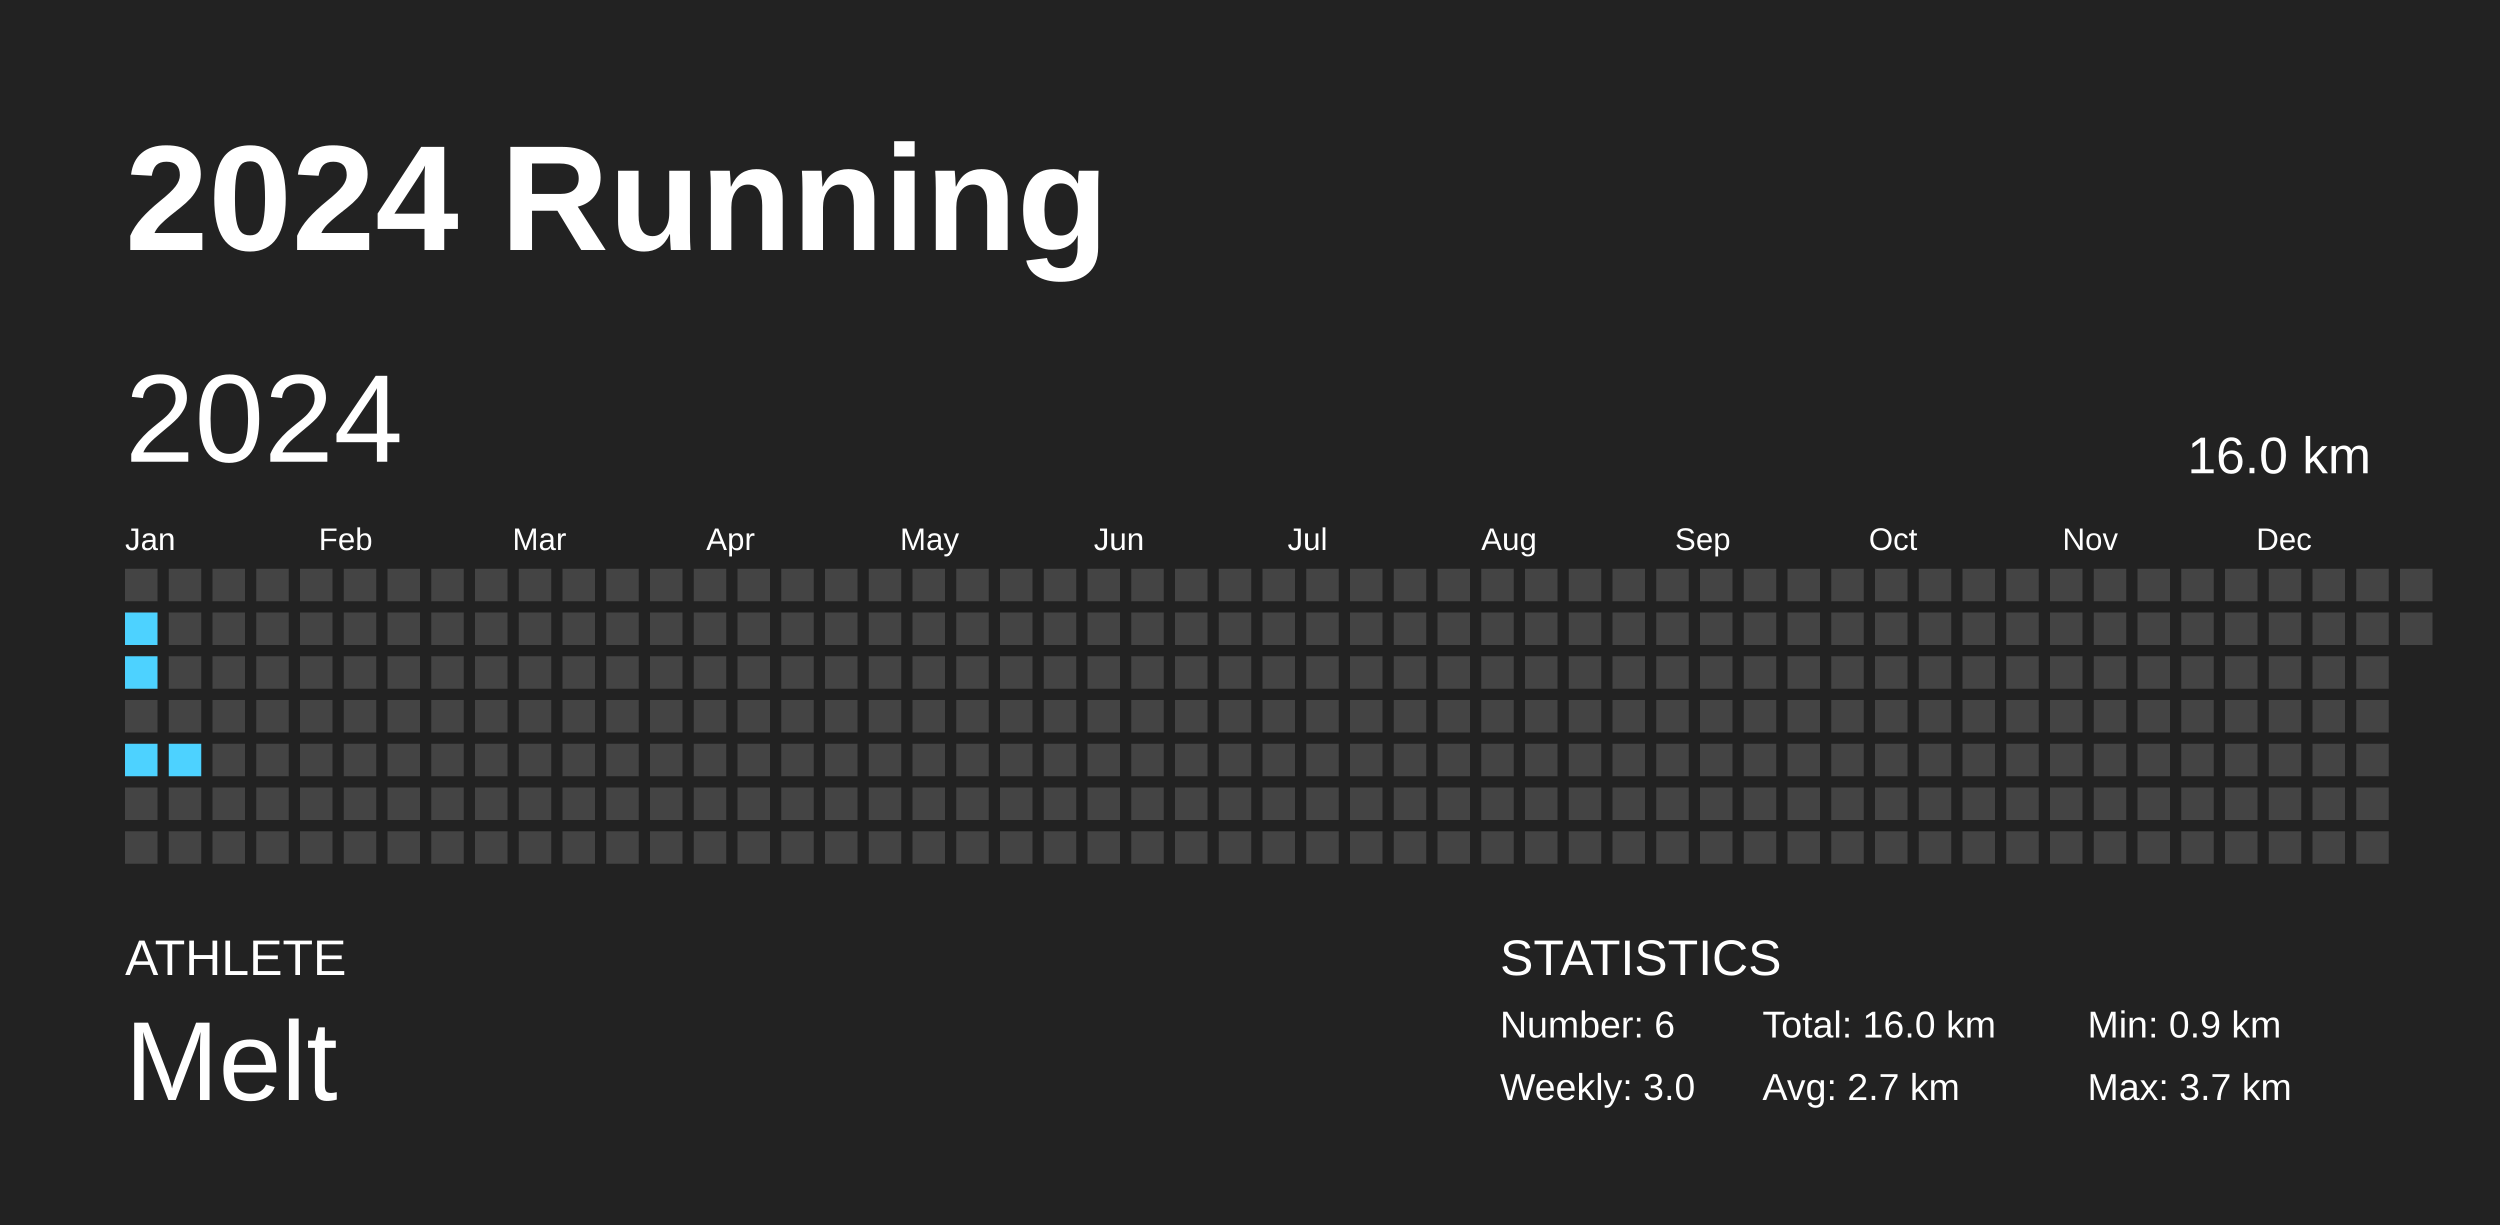
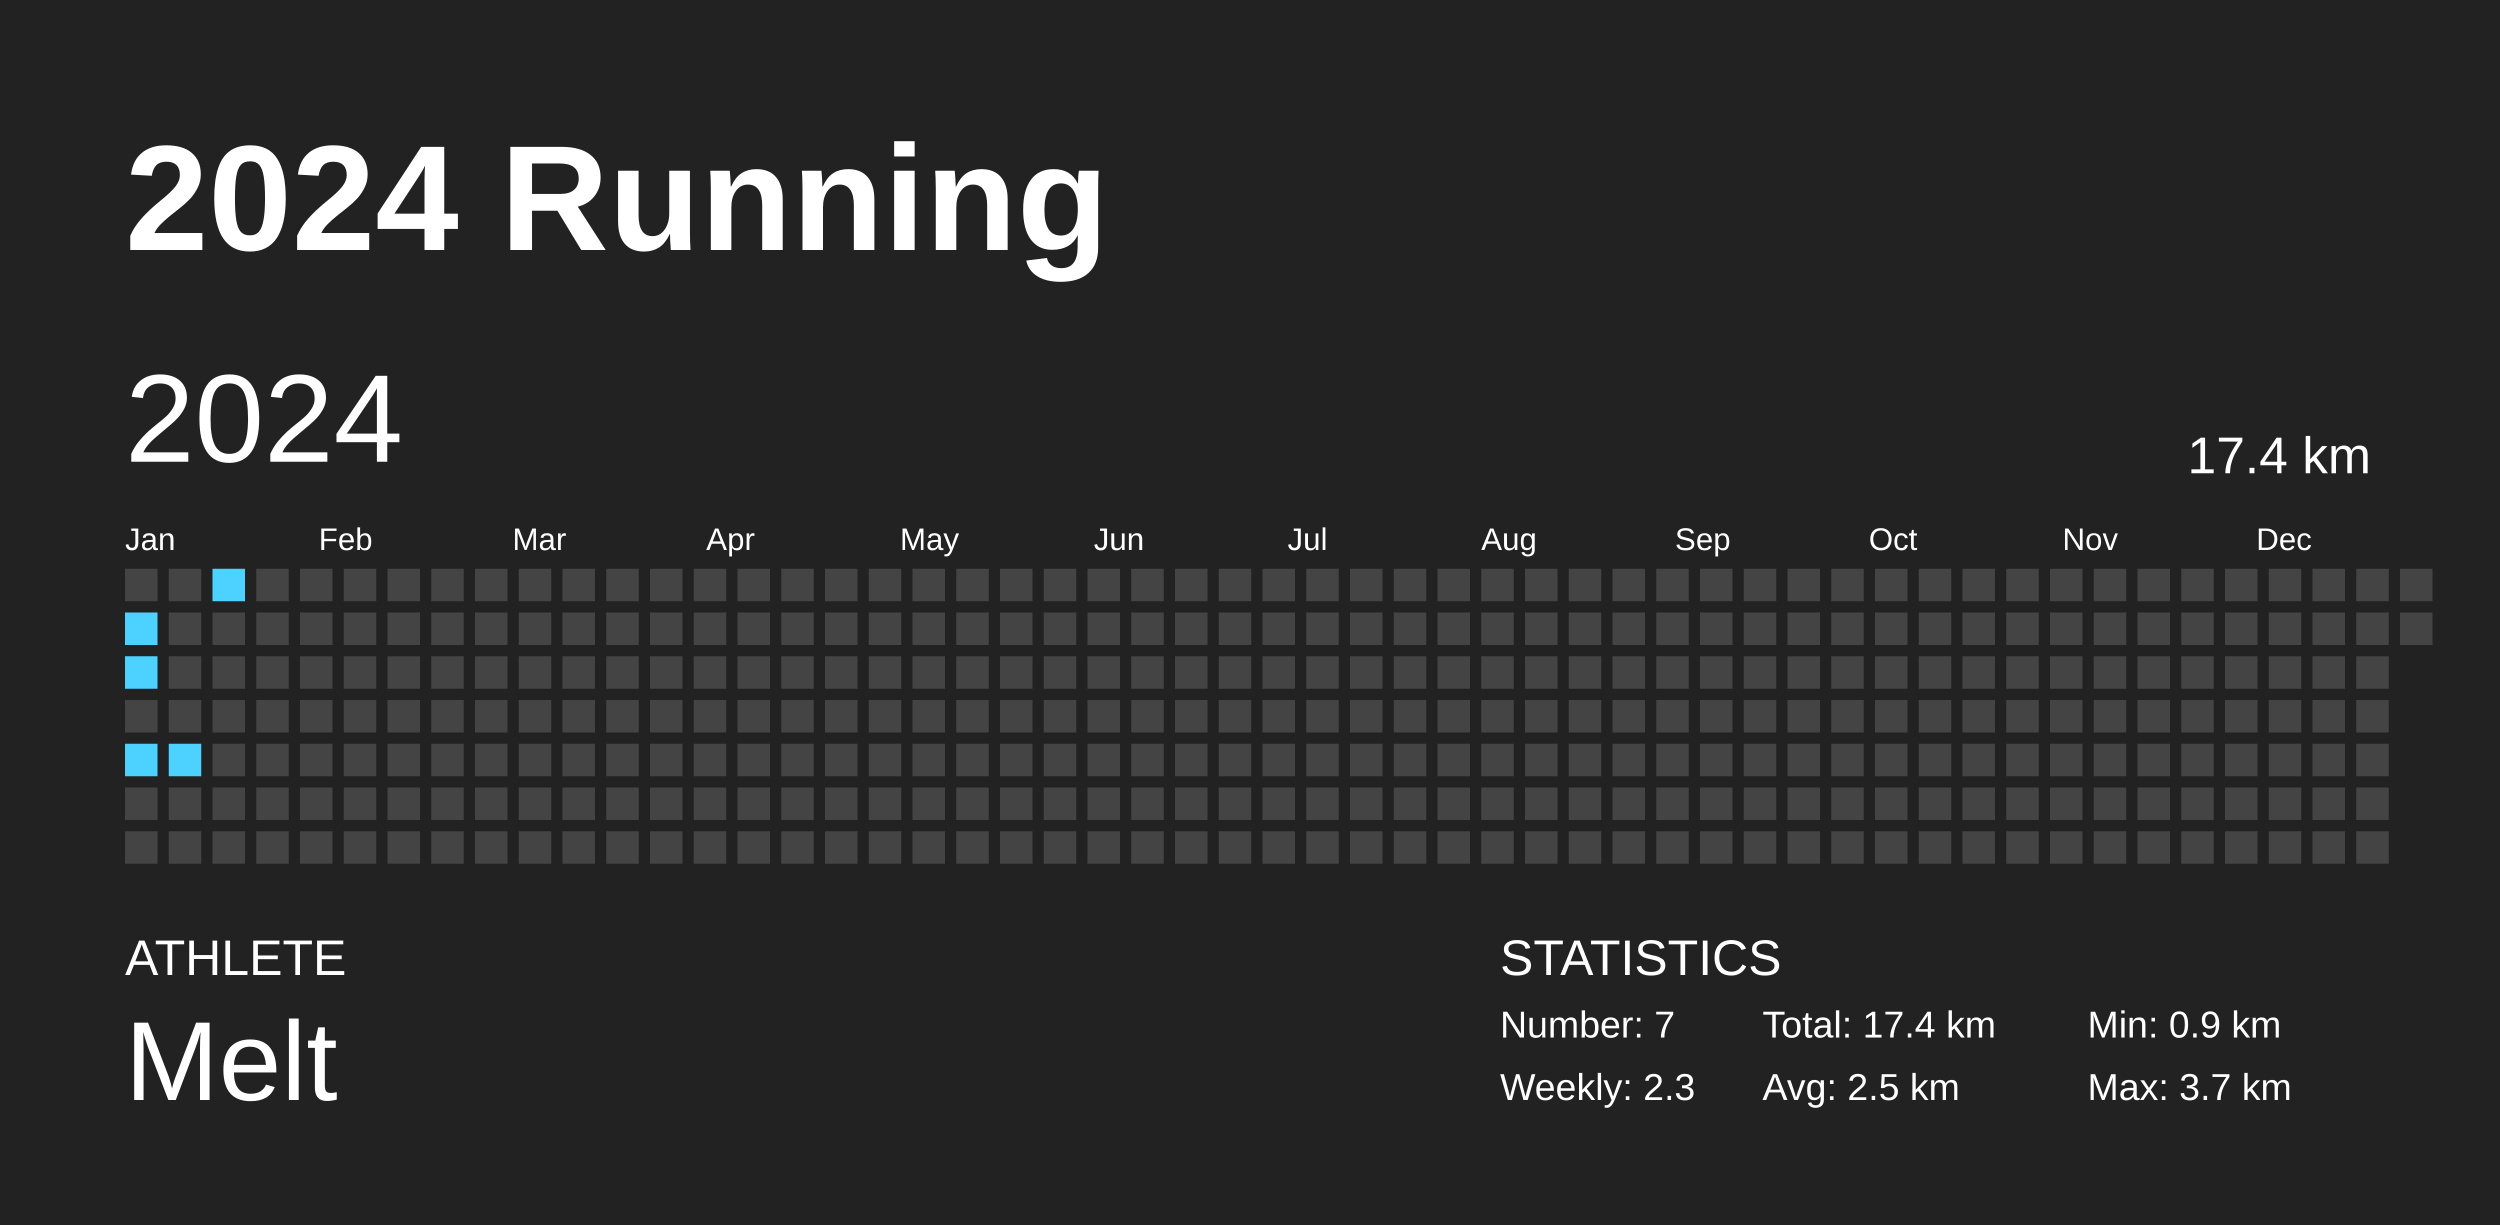
<svg xmlns="http://www.w3.org/2000/svg" baseProfile="full" height="98mm" version="1.1" viewBox="0,0,200,98" width="200mm">
  <defs />
  <rect fill="#222222" height="98" width="200" x="0" y="0" />
  <text fill="#FFFFFF" style="font-size:12px; font-family:Arial; font-weight:bold;" x="10" y="20">2024 Running</text>
  <text fill="#FFFFFF" style="font-size:4px; font-family:Arial" x="10" y="78">ATHLETE</text>
  <text fill="#FFFFFF" style="font-size:9px; font-family:Arial" x="10" y="88">Melt</text>
  <text fill="#FFFFFF" style="font-size:4px; font-family:Arial" x="120" y="78">STATISTICS</text>
-   <text fill="#FFFFFF" style="font-size:3px; font-family:Arial" x="120" y="83">Number: 6</text>
-   <text fill="#FFFFFF" style="font-size:3px; font-family:Arial" x="120" y="88">Weekly: 3.0</text>
-   <text fill="#FFFFFF" style="font-size:3px; font-family:Arial" x="141" y="83">Total: 16.0 km</text>
-   <text fill="#FFFFFF" style="font-size:3px; font-family:Arial" x="141" y="88">Avg: 2.7 km</text>
+   <text fill="#FFFFFF" style="font-size:3px; font-family:Arial" x="120" y="83">Number: 7</text>
+   <text fill="#FFFFFF" style="font-size:3px; font-family:Arial" x="120" y="88">Weekly: 2.3</text>
+   <text fill="#FFFFFF" style="font-size:3px; font-family:Arial" x="141" y="83">Total: 17.4 km</text>
+   <text fill="#FFFFFF" style="font-size:3px; font-family:Arial" x="141" y="88">Avg: 2.5 km</text>
  <text fill="#FFFFFF" style="font-size:3px; font-family:Arial" x="167" y="83">Min: 0.9 km</text>
  <text fill="#FFFFFF" style="font-size:3px; font-family:Arial" x="167" y="88">Max: 3.7 km</text>
  <text dominant-baseline="hanging" fill="#FFFFFF" style="font-size:10.0px; font-family:Arial;" x="10" y="30">2024</text>
-   <text dominant-baseline="hanging" fill="#FFFFFF" style="font-size:4.125px; font-family:Arial;" x="175" y="35">16.0 km</text>
+   <text dominant-baseline="hanging" fill="#FFFFFF" style="font-size:4.125px; font-family:Arial;" x="175" y="35">17.4 km</text>
  <text fill="#FFFFFF" style="font-size:2.5px; font-family:Arial" x="10.0" y="44">Jan</text>
  <text fill="#FFFFFF" style="font-size:2.5px; font-family:Arial" x="25.5" y="44">Feb</text>
  <text fill="#FFFFFF" style="font-size:2.5px; font-family:Arial" x="41.0" y="44">Mar</text>
  <text fill="#FFFFFF" style="font-size:2.5px; font-family:Arial" x="56.5" y="44">Apr</text>
  <text fill="#FFFFFF" style="font-size:2.5px; font-family:Arial" x="72.0" y="44">May</text>
  <text fill="#FFFFFF" style="font-size:2.5px; font-family:Arial" x="87.5" y="44">Jun</text>
  <text fill="#FFFFFF" style="font-size:2.5px; font-family:Arial" x="103.0" y="44">Jul</text>
  <text fill="#FFFFFF" style="font-size:2.5px; font-family:Arial" x="118.5" y="44">Aug</text>
  <text fill="#FFFFFF" style="font-size:2.5px; font-family:Arial" x="134.0" y="44">Sep</text>
  <text fill="#FFFFFF" style="font-size:2.5px; font-family:Arial" x="149.5" y="44">Oct</text>
  <text fill="#FFFFFF" style="font-size:2.5px; font-family:Arial" x="165.0" y="44">Nov</text>
  <text fill="#FFFFFF" style="font-size:2.5px; font-family:Arial" x="180.5" y="44">Dec</text>
  <rect fill="#444444" height="2.6" width="2.6" x="10.0" y="45.5" />
  <rect fill="#4dd2ff" height="2.6" width="2.6" x="10.0" y="49.0" />
  <rect fill="#4dd2ff" height="2.6" width="2.6" x="10.0" y="52.5" />
  <rect fill="#444444" height="2.6" width="2.6" x="10.0" y="56.0" />
  <rect fill="#4dd2ff" height="2.6" width="2.6" x="10.0" y="59.5" />
  <rect fill="#444444" height="2.6" width="2.6" x="10.0" y="63.0" />
  <rect fill="#444444" height="2.6" width="2.6" x="10.0" y="66.5" />
  <rect fill="#444444" height="2.6" width="2.6" x="13.5" y="45.5" />
  <rect fill="#444444" height="2.6" width="2.6" x="13.5" y="49.0" />
  <rect fill="#444444" height="2.6" width="2.6" x="13.5" y="52.5" />
  <rect fill="#444444" height="2.6" width="2.6" x="13.5" y="56.0" />
  <rect fill="#4dd2ff" height="2.6" width="2.6" x="13.5" y="59.5" />
  <rect fill="#444444" height="2.6" width="2.6" x="13.5" y="63.0" />
  <rect fill="#444444" height="2.6" width="2.6" x="13.5" y="66.5" />
-   <rect fill="#444444" height="2.6" width="2.6" x="17.0" y="45.5" />
+   <rect fill="#4dd2ff" height="2.6" width="2.6" x="17.0" y="45.5" />
  <rect fill="#444444" height="2.6" width="2.6" x="17.0" y="49.0" />
  <rect fill="#444444" height="2.6" width="2.6" x="17.0" y="52.5" />
  <rect fill="#444444" height="2.6" width="2.6" x="17.0" y="56.0" />
  <rect fill="#444444" height="2.6" width="2.6" x="17.0" y="59.5" />
  <rect fill="#444444" height="2.6" width="2.6" x="17.0" y="63.0" />
  <rect fill="#444444" height="2.6" width="2.6" x="17.0" y="66.5" />
  <rect fill="#444444" height="2.6" width="2.6" x="20.5" y="45.5" />
  <rect fill="#444444" height="2.6" width="2.6" x="20.5" y="49.0" />
  <rect fill="#444444" height="2.6" width="2.6" x="20.5" y="52.5" />
  <rect fill="#444444" height="2.6" width="2.6" x="20.5" y="56.0" />
  <rect fill="#444444" height="2.6" width="2.6" x="20.5" y="59.5" />
  <rect fill="#444444" height="2.6" width="2.6" x="20.5" y="63.0" />
  <rect fill="#444444" height="2.6" width="2.6" x="20.5" y="66.5" />
  <rect fill="#444444" height="2.6" width="2.6" x="24.0" y="45.5" />
  <rect fill="#444444" height="2.6" width="2.6" x="24.0" y="49.0" />
  <rect fill="#444444" height="2.6" width="2.6" x="24.0" y="52.5" />
  <rect fill="#444444" height="2.6" width="2.6" x="24.0" y="56.0" />
  <rect fill="#444444" height="2.6" width="2.6" x="24.0" y="59.5" />
  <rect fill="#444444" height="2.6" width="2.6" x="24.0" y="63.0" />
  <rect fill="#444444" height="2.6" width="2.6" x="24.0" y="66.5" />
  <rect fill="#444444" height="2.6" width="2.6" x="27.5" y="45.5" />
  <rect fill="#444444" height="2.6" width="2.6" x="27.5" y="49.0" />
  <rect fill="#444444" height="2.6" width="2.6" x="27.5" y="52.5" />
  <rect fill="#444444" height="2.6" width="2.6" x="27.5" y="56.0" />
  <rect fill="#444444" height="2.6" width="2.6" x="27.5" y="59.5" />
  <rect fill="#444444" height="2.6" width="2.6" x="27.5" y="63.0" />
  <rect fill="#444444" height="2.6" width="2.6" x="27.5" y="66.5" />
  <rect fill="#444444" height="2.6" width="2.6" x="31.0" y="45.5" />
  <rect fill="#444444" height="2.6" width="2.6" x="31.0" y="49.0" />
  <rect fill="#444444" height="2.6" width="2.6" x="31.0" y="52.5" />
  <rect fill="#444444" height="2.6" width="2.6" x="31.0" y="56.0" />
  <rect fill="#444444" height="2.6" width="2.6" x="31.0" y="59.5" />
  <rect fill="#444444" height="2.6" width="2.6" x="31.0" y="63.0" />
  <rect fill="#444444" height="2.6" width="2.6" x="31.0" y="66.5" />
  <rect fill="#444444" height="2.6" width="2.6" x="34.5" y="45.5" />
  <rect fill="#444444" height="2.6" width="2.6" x="34.5" y="49.0" />
  <rect fill="#444444" height="2.6" width="2.6" x="34.5" y="52.5" />
  <rect fill="#444444" height="2.6" width="2.6" x="34.5" y="56.0" />
  <rect fill="#444444" height="2.6" width="2.6" x="34.5" y="59.5" />
  <rect fill="#444444" height="2.6" width="2.6" x="34.5" y="63.0" />
  <rect fill="#444444" height="2.6" width="2.6" x="34.5" y="66.5" />
  <rect fill="#444444" height="2.6" width="2.6" x="38.0" y="45.5" />
  <rect fill="#444444" height="2.6" width="2.6" x="38.0" y="49.0" />
  <rect fill="#444444" height="2.6" width="2.6" x="38.0" y="52.5" />
  <rect fill="#444444" height="2.6" width="2.6" x="38.0" y="56.0" />
  <rect fill="#444444" height="2.6" width="2.6" x="38.0" y="59.5" />
  <rect fill="#444444" height="2.6" width="2.6" x="38.0" y="63.0" />
  <rect fill="#444444" height="2.6" width="2.6" x="38.0" y="66.5" />
  <rect fill="#444444" height="2.6" width="2.6" x="41.5" y="45.5" />
  <rect fill="#444444" height="2.6" width="2.6" x="41.5" y="49.0" />
  <rect fill="#444444" height="2.6" width="2.6" x="41.5" y="52.5" />
  <rect fill="#444444" height="2.6" width="2.6" x="41.5" y="56.0" />
  <rect fill="#444444" height="2.6" width="2.6" x="41.5" y="59.5" />
  <rect fill="#444444" height="2.6" width="2.6" x="41.5" y="63.0" />
  <rect fill="#444444" height="2.6" width="2.6" x="41.5" y="66.5" />
  <rect fill="#444444" height="2.6" width="2.6" x="45.0" y="45.5" />
  <rect fill="#444444" height="2.6" width="2.6" x="45.0" y="49.0" />
  <rect fill="#444444" height="2.6" width="2.6" x="45.0" y="52.5" />
  <rect fill="#444444" height="2.6" width="2.6" x="45.0" y="56.0" />
  <rect fill="#444444" height="2.6" width="2.6" x="45.0" y="59.5" />
  <rect fill="#444444" height="2.6" width="2.6" x="45.0" y="63.0" />
  <rect fill="#444444" height="2.6" width="2.6" x="45.0" y="66.5" />
  <rect fill="#444444" height="2.6" width="2.6" x="48.5" y="45.5" />
  <rect fill="#444444" height="2.6" width="2.6" x="48.5" y="49.0" />
  <rect fill="#444444" height="2.6" width="2.6" x="48.5" y="52.5" />
  <rect fill="#444444" height="2.6" width="2.6" x="48.5" y="56.0" />
  <rect fill="#444444" height="2.6" width="2.6" x="48.5" y="59.5" />
  <rect fill="#444444" height="2.6" width="2.6" x="48.5" y="63.0" />
  <rect fill="#444444" height="2.6" width="2.6" x="48.5" y="66.5" />
  <rect fill="#444444" height="2.6" width="2.6" x="52.0" y="45.5" />
  <rect fill="#444444" height="2.6" width="2.6" x="52.0" y="49.0" />
  <rect fill="#444444" height="2.6" width="2.6" x="52.0" y="52.5" />
  <rect fill="#444444" height="2.6" width="2.6" x="52.0" y="56.0" />
  <rect fill="#444444" height="2.6" width="2.6" x="52.0" y="59.5" />
  <rect fill="#444444" height="2.6" width="2.6" x="52.0" y="63.0" />
  <rect fill="#444444" height="2.6" width="2.6" x="52.0" y="66.5" />
  <rect fill="#444444" height="2.6" width="2.6" x="55.5" y="45.5" />
  <rect fill="#444444" height="2.6" width="2.6" x="55.5" y="49.0" />
  <rect fill="#444444" height="2.6" width="2.6" x="55.5" y="52.5" />
  <rect fill="#444444" height="2.6" width="2.6" x="55.5" y="56.0" />
  <rect fill="#444444" height="2.6" width="2.6" x="55.5" y="59.5" />
  <rect fill="#444444" height="2.6" width="2.6" x="55.5" y="63.0" />
  <rect fill="#444444" height="2.6" width="2.6" x="55.5" y="66.5" />
  <rect fill="#444444" height="2.6" width="2.6" x="59.0" y="45.5" />
  <rect fill="#444444" height="2.6" width="2.6" x="59.0" y="49.0" />
  <rect fill="#444444" height="2.6" width="2.6" x="59.0" y="52.5" />
  <rect fill="#444444" height="2.6" width="2.6" x="59.0" y="56.0" />
  <rect fill="#444444" height="2.6" width="2.6" x="59.0" y="59.5" />
  <rect fill="#444444" height="2.6" width="2.6" x="59.0" y="63.0" />
  <rect fill="#444444" height="2.6" width="2.6" x="59.0" y="66.5" />
  <rect fill="#444444" height="2.6" width="2.6" x="62.5" y="45.5" />
  <rect fill="#444444" height="2.6" width="2.6" x="62.5" y="49.0" />
  <rect fill="#444444" height="2.6" width="2.6" x="62.5" y="52.5" />
  <rect fill="#444444" height="2.6" width="2.6" x="62.5" y="56.0" />
  <rect fill="#444444" height="2.6" width="2.6" x="62.5" y="59.5" />
  <rect fill="#444444" height="2.6" width="2.6" x="62.5" y="63.0" />
  <rect fill="#444444" height="2.6" width="2.6" x="62.5" y="66.5" />
  <rect fill="#444444" height="2.6" width="2.6" x="66.0" y="45.5" />
  <rect fill="#444444" height="2.6" width="2.6" x="66.0" y="49.0" />
  <rect fill="#444444" height="2.6" width="2.6" x="66.0" y="52.5" />
  <rect fill="#444444" height="2.6" width="2.6" x="66.0" y="56.0" />
  <rect fill="#444444" height="2.6" width="2.6" x="66.0" y="59.5" />
  <rect fill="#444444" height="2.6" width="2.6" x="66.0" y="63.0" />
  <rect fill="#444444" height="2.6" width="2.6" x="66.0" y="66.5" />
  <rect fill="#444444" height="2.6" width="2.6" x="69.5" y="45.5" />
  <rect fill="#444444" height="2.6" width="2.6" x="69.5" y="49.0" />
  <rect fill="#444444" height="2.6" width="2.6" x="69.5" y="52.5" />
  <rect fill="#444444" height="2.6" width="2.6" x="69.5" y="56.0" />
  <rect fill="#444444" height="2.6" width="2.6" x="69.5" y="59.5" />
  <rect fill="#444444" height="2.6" width="2.6" x="69.5" y="63.0" />
  <rect fill="#444444" height="2.6" width="2.6" x="69.5" y="66.5" />
  <rect fill="#444444" height="2.6" width="2.6" x="73.0" y="45.5" />
  <rect fill="#444444" height="2.6" width="2.6" x="73.0" y="49.0" />
  <rect fill="#444444" height="2.6" width="2.6" x="73.0" y="52.5" />
  <rect fill="#444444" height="2.6" width="2.6" x="73.0" y="56.0" />
  <rect fill="#444444" height="2.6" width="2.6" x="73.0" y="59.5" />
  <rect fill="#444444" height="2.6" width="2.6" x="73.0" y="63.0" />
  <rect fill="#444444" height="2.6" width="2.6" x="73.0" y="66.5" />
  <rect fill="#444444" height="2.6" width="2.6" x="76.5" y="45.5" />
  <rect fill="#444444" height="2.6" width="2.6" x="76.5" y="49.0" />
  <rect fill="#444444" height="2.6" width="2.6" x="76.5" y="52.5" />
  <rect fill="#444444" height="2.6" width="2.6" x="76.5" y="56.0" />
  <rect fill="#444444" height="2.6" width="2.6" x="76.5" y="59.5" />
  <rect fill="#444444" height="2.6" width="2.6" x="76.5" y="63.0" />
  <rect fill="#444444" height="2.6" width="2.6" x="76.5" y="66.5" />
  <rect fill="#444444" height="2.6" width="2.6" x="80.0" y="45.5" />
  <rect fill="#444444" height="2.6" width="2.6" x="80.0" y="49.0" />
  <rect fill="#444444" height="2.6" width="2.6" x="80.0" y="52.5" />
  <rect fill="#444444" height="2.6" width="2.6" x="80.0" y="56.0" />
  <rect fill="#444444" height="2.6" width="2.6" x="80.0" y="59.5" />
  <rect fill="#444444" height="2.6" width="2.6" x="80.0" y="63.0" />
  <rect fill="#444444" height="2.6" width="2.6" x="80.0" y="66.5" />
  <rect fill="#444444" height="2.6" width="2.6" x="83.5" y="45.5" />
  <rect fill="#444444" height="2.6" width="2.6" x="83.5" y="49.0" />
  <rect fill="#444444" height="2.6" width="2.6" x="83.5" y="52.5" />
  <rect fill="#444444" height="2.6" width="2.6" x="83.5" y="56.0" />
  <rect fill="#444444" height="2.6" width="2.6" x="83.5" y="59.5" />
  <rect fill="#444444" height="2.6" width="2.6" x="83.5" y="63.0" />
  <rect fill="#444444" height="2.6" width="2.6" x="83.5" y="66.5" />
  <rect fill="#444444" height="2.6" width="2.6" x="87.0" y="45.5" />
  <rect fill="#444444" height="2.6" width="2.6" x="87.0" y="49.0" />
  <rect fill="#444444" height="2.6" width="2.6" x="87.0" y="52.5" />
  <rect fill="#444444" height="2.6" width="2.6" x="87.0" y="56.0" />
  <rect fill="#444444" height="2.6" width="2.6" x="87.0" y="59.5" />
  <rect fill="#444444" height="2.6" width="2.6" x="87.0" y="63.0" />
  <rect fill="#444444" height="2.6" width="2.6" x="87.0" y="66.5" />
  <rect fill="#444444" height="2.6" width="2.6" x="90.5" y="45.5" />
  <rect fill="#444444" height="2.6" width="2.6" x="90.5" y="49.0" />
  <rect fill="#444444" height="2.6" width="2.6" x="90.5" y="52.5" />
  <rect fill="#444444" height="2.6" width="2.6" x="90.5" y="56.0" />
  <rect fill="#444444" height="2.6" width="2.6" x="90.5" y="59.5" />
  <rect fill="#444444" height="2.6" width="2.6" x="90.5" y="63.0" />
  <rect fill="#444444" height="2.6" width="2.6" x="90.5" y="66.5" />
  <rect fill="#444444" height="2.6" width="2.6" x="94.0" y="45.5" />
  <rect fill="#444444" height="2.6" width="2.6" x="94.0" y="49.0" />
  <rect fill="#444444" height="2.6" width="2.6" x="94.0" y="52.5" />
  <rect fill="#444444" height="2.6" width="2.6" x="94.0" y="56.0" />
  <rect fill="#444444" height="2.6" width="2.6" x="94.0" y="59.5" />
  <rect fill="#444444" height="2.6" width="2.6" x="94.0" y="63.0" />
  <rect fill="#444444" height="2.6" width="2.6" x="94.0" y="66.5" />
  <rect fill="#444444" height="2.6" width="2.6" x="97.5" y="45.5" />
  <rect fill="#444444" height="2.6" width="2.6" x="97.5" y="49.0" />
  <rect fill="#444444" height="2.6" width="2.6" x="97.5" y="52.5" />
  <rect fill="#444444" height="2.6" width="2.6" x="97.5" y="56.0" />
  <rect fill="#444444" height="2.6" width="2.6" x="97.5" y="59.5" />
  <rect fill="#444444" height="2.6" width="2.6" x="97.5" y="63.0" />
  <rect fill="#444444" height="2.6" width="2.6" x="97.5" y="66.5" />
  <rect fill="#444444" height="2.6" width="2.6" x="101.0" y="45.5" />
  <rect fill="#444444" height="2.6" width="2.6" x="101.0" y="49.0" />
  <rect fill="#444444" height="2.6" width="2.6" x="101.0" y="52.5" />
  <rect fill="#444444" height="2.6" width="2.6" x="101.0" y="56.0" />
  <rect fill="#444444" height="2.6" width="2.6" x="101.0" y="59.5" />
  <rect fill="#444444" height="2.6" width="2.6" x="101.0" y="63.0" />
  <rect fill="#444444" height="2.6" width="2.6" x="101.0" y="66.5" />
  <rect fill="#444444" height="2.6" width="2.6" x="104.5" y="45.5" />
  <rect fill="#444444" height="2.6" width="2.6" x="104.5" y="49.0" />
  <rect fill="#444444" height="2.6" width="2.6" x="104.5" y="52.5" />
  <rect fill="#444444" height="2.6" width="2.6" x="104.5" y="56.0" />
  <rect fill="#444444" height="2.6" width="2.6" x="104.5" y="59.5" />
  <rect fill="#444444" height="2.6" width="2.6" x="104.5" y="63.0" />
  <rect fill="#444444" height="2.6" width="2.6" x="104.5" y="66.5" />
  <rect fill="#444444" height="2.6" width="2.6" x="108.0" y="45.5" />
  <rect fill="#444444" height="2.6" width="2.6" x="108.0" y="49.0" />
  <rect fill="#444444" height="2.6" width="2.6" x="108.0" y="52.5" />
  <rect fill="#444444" height="2.6" width="2.6" x="108.0" y="56.0" />
  <rect fill="#444444" height="2.6" width="2.6" x="108.0" y="59.5" />
  <rect fill="#444444" height="2.6" width="2.6" x="108.0" y="63.0" />
  <rect fill="#444444" height="2.6" width="2.6" x="108.0" y="66.5" />
  <rect fill="#444444" height="2.6" width="2.6" x="111.5" y="45.5" />
  <rect fill="#444444" height="2.6" width="2.6" x="111.5" y="49.0" />
  <rect fill="#444444" height="2.6" width="2.6" x="111.5" y="52.5" />
  <rect fill="#444444" height="2.6" width="2.6" x="111.5" y="56.0" />
  <rect fill="#444444" height="2.6" width="2.6" x="111.5" y="59.5" />
  <rect fill="#444444" height="2.6" width="2.6" x="111.5" y="63.0" />
  <rect fill="#444444" height="2.6" width="2.6" x="111.5" y="66.5" />
  <rect fill="#444444" height="2.6" width="2.6" x="115.0" y="45.5" />
  <rect fill="#444444" height="2.6" width="2.6" x="115.0" y="49.0" />
  <rect fill="#444444" height="2.6" width="2.6" x="115.0" y="52.5" />
  <rect fill="#444444" height="2.6" width="2.6" x="115.0" y="56.0" />
  <rect fill="#444444" height="2.6" width="2.6" x="115.0" y="59.5" />
  <rect fill="#444444" height="2.6" width="2.6" x="115.0" y="63.0" />
  <rect fill="#444444" height="2.6" width="2.6" x="115.0" y="66.5" />
  <rect fill="#444444" height="2.6" width="2.6" x="118.5" y="45.5" />
  <rect fill="#444444" height="2.6" width="2.6" x="118.5" y="49.0" />
  <rect fill="#444444" height="2.6" width="2.6" x="118.5" y="52.5" />
  <rect fill="#444444" height="2.6" width="2.6" x="118.5" y="56.0" />
  <rect fill="#444444" height="2.6" width="2.6" x="118.5" y="59.5" />
  <rect fill="#444444" height="2.6" width="2.6" x="118.5" y="63.0" />
  <rect fill="#444444" height="2.6" width="2.6" x="118.5" y="66.5" />
  <rect fill="#444444" height="2.6" width="2.6" x="122.0" y="45.5" />
  <rect fill="#444444" height="2.6" width="2.6" x="122.0" y="49.0" />
  <rect fill="#444444" height="2.6" width="2.6" x="122.0" y="52.5" />
  <rect fill="#444444" height="2.6" width="2.6" x="122.0" y="56.0" />
  <rect fill="#444444" height="2.6" width="2.6" x="122.0" y="59.5" />
  <rect fill="#444444" height="2.6" width="2.6" x="122.0" y="63.0" />
  <rect fill="#444444" height="2.6" width="2.6" x="122.0" y="66.5" />
  <rect fill="#444444" height="2.6" width="2.6" x="125.5" y="45.5" />
  <rect fill="#444444" height="2.6" width="2.6" x="125.5" y="49.0" />
  <rect fill="#444444" height="2.6" width="2.6" x="125.5" y="52.5" />
  <rect fill="#444444" height="2.6" width="2.6" x="125.5" y="56.0" />
  <rect fill="#444444" height="2.6" width="2.6" x="125.5" y="59.5" />
  <rect fill="#444444" height="2.6" width="2.6" x="125.5" y="63.0" />
  <rect fill="#444444" height="2.6" width="2.6" x="125.5" y="66.5" />
  <rect fill="#444444" height="2.6" width="2.6" x="129.0" y="45.5" />
  <rect fill="#444444" height="2.6" width="2.6" x="129.0" y="49.0" />
  <rect fill="#444444" height="2.6" width="2.6" x="129.0" y="52.5" />
  <rect fill="#444444" height="2.6" width="2.6" x="129.0" y="56.0" />
  <rect fill="#444444" height="2.6" width="2.6" x="129.0" y="59.5" />
  <rect fill="#444444" height="2.6" width="2.6" x="129.0" y="63.0" />
  <rect fill="#444444" height="2.6" width="2.6" x="129.0" y="66.5" />
  <rect fill="#444444" height="2.6" width="2.6" x="132.5" y="45.5" />
  <rect fill="#444444" height="2.6" width="2.6" x="132.5" y="49.0" />
  <rect fill="#444444" height="2.6" width="2.6" x="132.5" y="52.5" />
  <rect fill="#444444" height="2.6" width="2.6" x="132.5" y="56.0" />
  <rect fill="#444444" height="2.6" width="2.6" x="132.5" y="59.5" />
  <rect fill="#444444" height="2.6" width="2.6" x="132.5" y="63.0" />
  <rect fill="#444444" height="2.6" width="2.6" x="132.5" y="66.5" />
  <rect fill="#444444" height="2.6" width="2.6" x="136.0" y="45.5" />
  <rect fill="#444444" height="2.6" width="2.6" x="136.0" y="49.0" />
  <rect fill="#444444" height="2.6" width="2.6" x="136.0" y="52.5" />
  <rect fill="#444444" height="2.6" width="2.6" x="136.0" y="56.0" />
  <rect fill="#444444" height="2.6" width="2.6" x="136.0" y="59.5" />
  <rect fill="#444444" height="2.6" width="2.6" x="136.0" y="63.0" />
  <rect fill="#444444" height="2.6" width="2.6" x="136.0" y="66.5" />
  <rect fill="#444444" height="2.6" width="2.6" x="139.5" y="45.5" />
  <rect fill="#444444" height="2.6" width="2.6" x="139.5" y="49.0" />
  <rect fill="#444444" height="2.6" width="2.6" x="139.5" y="52.5" />
  <rect fill="#444444" height="2.6" width="2.6" x="139.5" y="56.0" />
  <rect fill="#444444" height="2.6" width="2.6" x="139.5" y="59.5" />
  <rect fill="#444444" height="2.6" width="2.6" x="139.5" y="63.0" />
  <rect fill="#444444" height="2.6" width="2.6" x="139.5" y="66.5" />
  <rect fill="#444444" height="2.6" width="2.6" x="143.0" y="45.5" />
  <rect fill="#444444" height="2.6" width="2.6" x="143.0" y="49.0" />
  <rect fill="#444444" height="2.6" width="2.6" x="143.0" y="52.5" />
  <rect fill="#444444" height="2.6" width="2.6" x="143.0" y="56.0" />
  <rect fill="#444444" height="2.6" width="2.6" x="143.0" y="59.5" />
  <rect fill="#444444" height="2.6" width="2.6" x="143.0" y="63.0" />
  <rect fill="#444444" height="2.6" width="2.6" x="143.0" y="66.5" />
  <rect fill="#444444" height="2.6" width="2.6" x="146.5" y="45.5" />
  <rect fill="#444444" height="2.6" width="2.6" x="146.5" y="49.0" />
  <rect fill="#444444" height="2.6" width="2.6" x="146.5" y="52.5" />
  <rect fill="#444444" height="2.6" width="2.6" x="146.5" y="56.0" />
  <rect fill="#444444" height="2.6" width="2.6" x="146.5" y="59.5" />
  <rect fill="#444444" height="2.6" width="2.6" x="146.5" y="63.0" />
  <rect fill="#444444" height="2.6" width="2.6" x="146.5" y="66.5" />
  <rect fill="#444444" height="2.6" width="2.6" x="150.0" y="45.5" />
  <rect fill="#444444" height="2.6" width="2.6" x="150.0" y="49.0" />
  <rect fill="#444444" height="2.6" width="2.6" x="150.0" y="52.5" />
  <rect fill="#444444" height="2.6" width="2.6" x="150.0" y="56.0" />
  <rect fill="#444444" height="2.6" width="2.6" x="150.0" y="59.5" />
  <rect fill="#444444" height="2.6" width="2.6" x="150.0" y="63.0" />
  <rect fill="#444444" height="2.6" width="2.6" x="150.0" y="66.5" />
  <rect fill="#444444" height="2.6" width="2.6" x="153.5" y="45.5" />
  <rect fill="#444444" height="2.6" width="2.6" x="153.5" y="49.0" />
  <rect fill="#444444" height="2.6" width="2.6" x="153.5" y="52.5" />
  <rect fill="#444444" height="2.6" width="2.6" x="153.5" y="56.0" />
  <rect fill="#444444" height="2.6" width="2.6" x="153.5" y="59.5" />
  <rect fill="#444444" height="2.6" width="2.6" x="153.5" y="63.0" />
  <rect fill="#444444" height="2.6" width="2.6" x="153.5" y="66.5" />
  <rect fill="#444444" height="2.6" width="2.6" x="157.0" y="45.5" />
  <rect fill="#444444" height="2.6" width="2.6" x="157.0" y="49.0" />
  <rect fill="#444444" height="2.6" width="2.6" x="157.0" y="52.5" />
  <rect fill="#444444" height="2.6" width="2.6" x="157.0" y="56.0" />
  <rect fill="#444444" height="2.6" width="2.6" x="157.0" y="59.5" />
  <rect fill="#444444" height="2.6" width="2.6" x="157.0" y="63.0" />
  <rect fill="#444444" height="2.6" width="2.6" x="157.0" y="66.5" />
  <rect fill="#444444" height="2.6" width="2.6" x="160.5" y="45.5" />
  <rect fill="#444444" height="2.6" width="2.6" x="160.5" y="49.0" />
  <rect fill="#444444" height="2.6" width="2.6" x="160.5" y="52.5" />
  <rect fill="#444444" height="2.6" width="2.6" x="160.5" y="56.0" />
  <rect fill="#444444" height="2.6" width="2.6" x="160.5" y="59.5" />
  <rect fill="#444444" height="2.6" width="2.6" x="160.5" y="63.0" />
  <rect fill="#444444" height="2.6" width="2.6" x="160.5" y="66.5" />
  <rect fill="#444444" height="2.6" width="2.6" x="164.0" y="45.5" />
  <rect fill="#444444" height="2.6" width="2.6" x="164.0" y="49.0" />
  <rect fill="#444444" height="2.6" width="2.6" x="164.0" y="52.5" />
  <rect fill="#444444" height="2.6" width="2.6" x="164.0" y="56.0" />
  <rect fill="#444444" height="2.6" width="2.6" x="164.0" y="59.5" />
  <rect fill="#444444" height="2.6" width="2.6" x="164.0" y="63.0" />
  <rect fill="#444444" height="2.6" width="2.6" x="164.0" y="66.5" />
  <rect fill="#444444" height="2.6" width="2.6" x="167.5" y="45.5" />
  <rect fill="#444444" height="2.6" width="2.6" x="167.5" y="49.0" />
  <rect fill="#444444" height="2.6" width="2.6" x="167.5" y="52.5" />
  <rect fill="#444444" height="2.6" width="2.6" x="167.5" y="56.0" />
  <rect fill="#444444" height="2.6" width="2.6" x="167.5" y="59.5" />
  <rect fill="#444444" height="2.6" width="2.6" x="167.5" y="63.0" />
  <rect fill="#444444" height="2.6" width="2.6" x="167.5" y="66.5" />
  <rect fill="#444444" height="2.6" width="2.6" x="171.0" y="45.5" />
  <rect fill="#444444" height="2.6" width="2.6" x="171.0" y="49.0" />
  <rect fill="#444444" height="2.6" width="2.6" x="171.0" y="52.5" />
  <rect fill="#444444" height="2.6" width="2.6" x="171.0" y="56.0" />
  <rect fill="#444444" height="2.6" width="2.6" x="171.0" y="59.5" />
  <rect fill="#444444" height="2.6" width="2.6" x="171.0" y="63.0" />
  <rect fill="#444444" height="2.6" width="2.6" x="171.0" y="66.5" />
  <rect fill="#444444" height="2.6" width="2.6" x="174.5" y="45.5" />
  <rect fill="#444444" height="2.6" width="2.6" x="174.5" y="49.0" />
  <rect fill="#444444" height="2.6" width="2.6" x="174.5" y="52.5" />
  <rect fill="#444444" height="2.6" width="2.6" x="174.5" y="56.0" />
  <rect fill="#444444" height="2.6" width="2.6" x="174.5" y="59.5" />
  <rect fill="#444444" height="2.6" width="2.6" x="174.5" y="63.0" />
  <rect fill="#444444" height="2.6" width="2.6" x="174.5" y="66.5" />
  <rect fill="#444444" height="2.6" width="2.6" x="178.0" y="45.5" />
  <rect fill="#444444" height="2.6" width="2.6" x="178.0" y="49.0" />
  <rect fill="#444444" height="2.6" width="2.6" x="178.0" y="52.5" />
  <rect fill="#444444" height="2.6" width="2.6" x="178.0" y="56.0" />
  <rect fill="#444444" height="2.6" width="2.6" x="178.0" y="59.5" />
  <rect fill="#444444" height="2.6" width="2.6" x="178.0" y="63.0" />
  <rect fill="#444444" height="2.6" width="2.6" x="178.0" y="66.5" />
  <rect fill="#444444" height="2.6" width="2.6" x="181.5" y="45.5" />
  <rect fill="#444444" height="2.6" width="2.6" x="181.5" y="49.0" />
  <rect fill="#444444" height="2.6" width="2.6" x="181.5" y="52.5" />
  <rect fill="#444444" height="2.6" width="2.6" x="181.5" y="56.0" />
  <rect fill="#444444" height="2.6" width="2.6" x="181.5" y="59.5" />
  <rect fill="#444444" height="2.6" width="2.6" x="181.5" y="63.0" />
  <rect fill="#444444" height="2.6" width="2.6" x="181.5" y="66.5" />
  <rect fill="#444444" height="2.6" width="2.6" x="185.0" y="45.5" />
  <rect fill="#444444" height="2.6" width="2.6" x="185.0" y="49.0" />
  <rect fill="#444444" height="2.6" width="2.6" x="185.0" y="52.5" />
  <rect fill="#444444" height="2.6" width="2.6" x="185.0" y="56.0" />
  <rect fill="#444444" height="2.6" width="2.6" x="185.0" y="59.5" />
  <rect fill="#444444" height="2.6" width="2.6" x="185.0" y="63.0" />
  <rect fill="#444444" height="2.6" width="2.6" x="185.0" y="66.5" />
  <rect fill="#444444" height="2.6" width="2.6" x="188.5" y="45.5" />
  <rect fill="#444444" height="2.6" width="2.6" x="188.5" y="49.0" />
  <rect fill="#444444" height="2.6" width="2.6" x="188.5" y="52.5" />
  <rect fill="#444444" height="2.6" width="2.6" x="188.5" y="56.0" />
  <rect fill="#444444" height="2.6" width="2.6" x="188.5" y="59.5" />
  <rect fill="#444444" height="2.6" width="2.6" x="188.5" y="63.0" />
  <rect fill="#444444" height="2.6" width="2.6" x="188.5" y="66.5" />
  <rect fill="#444444" height="2.6" width="2.6" x="192.0" y="45.5" />
  <rect fill="#444444" height="2.6" width="2.6" x="192.0" y="49.0" />
</svg>
